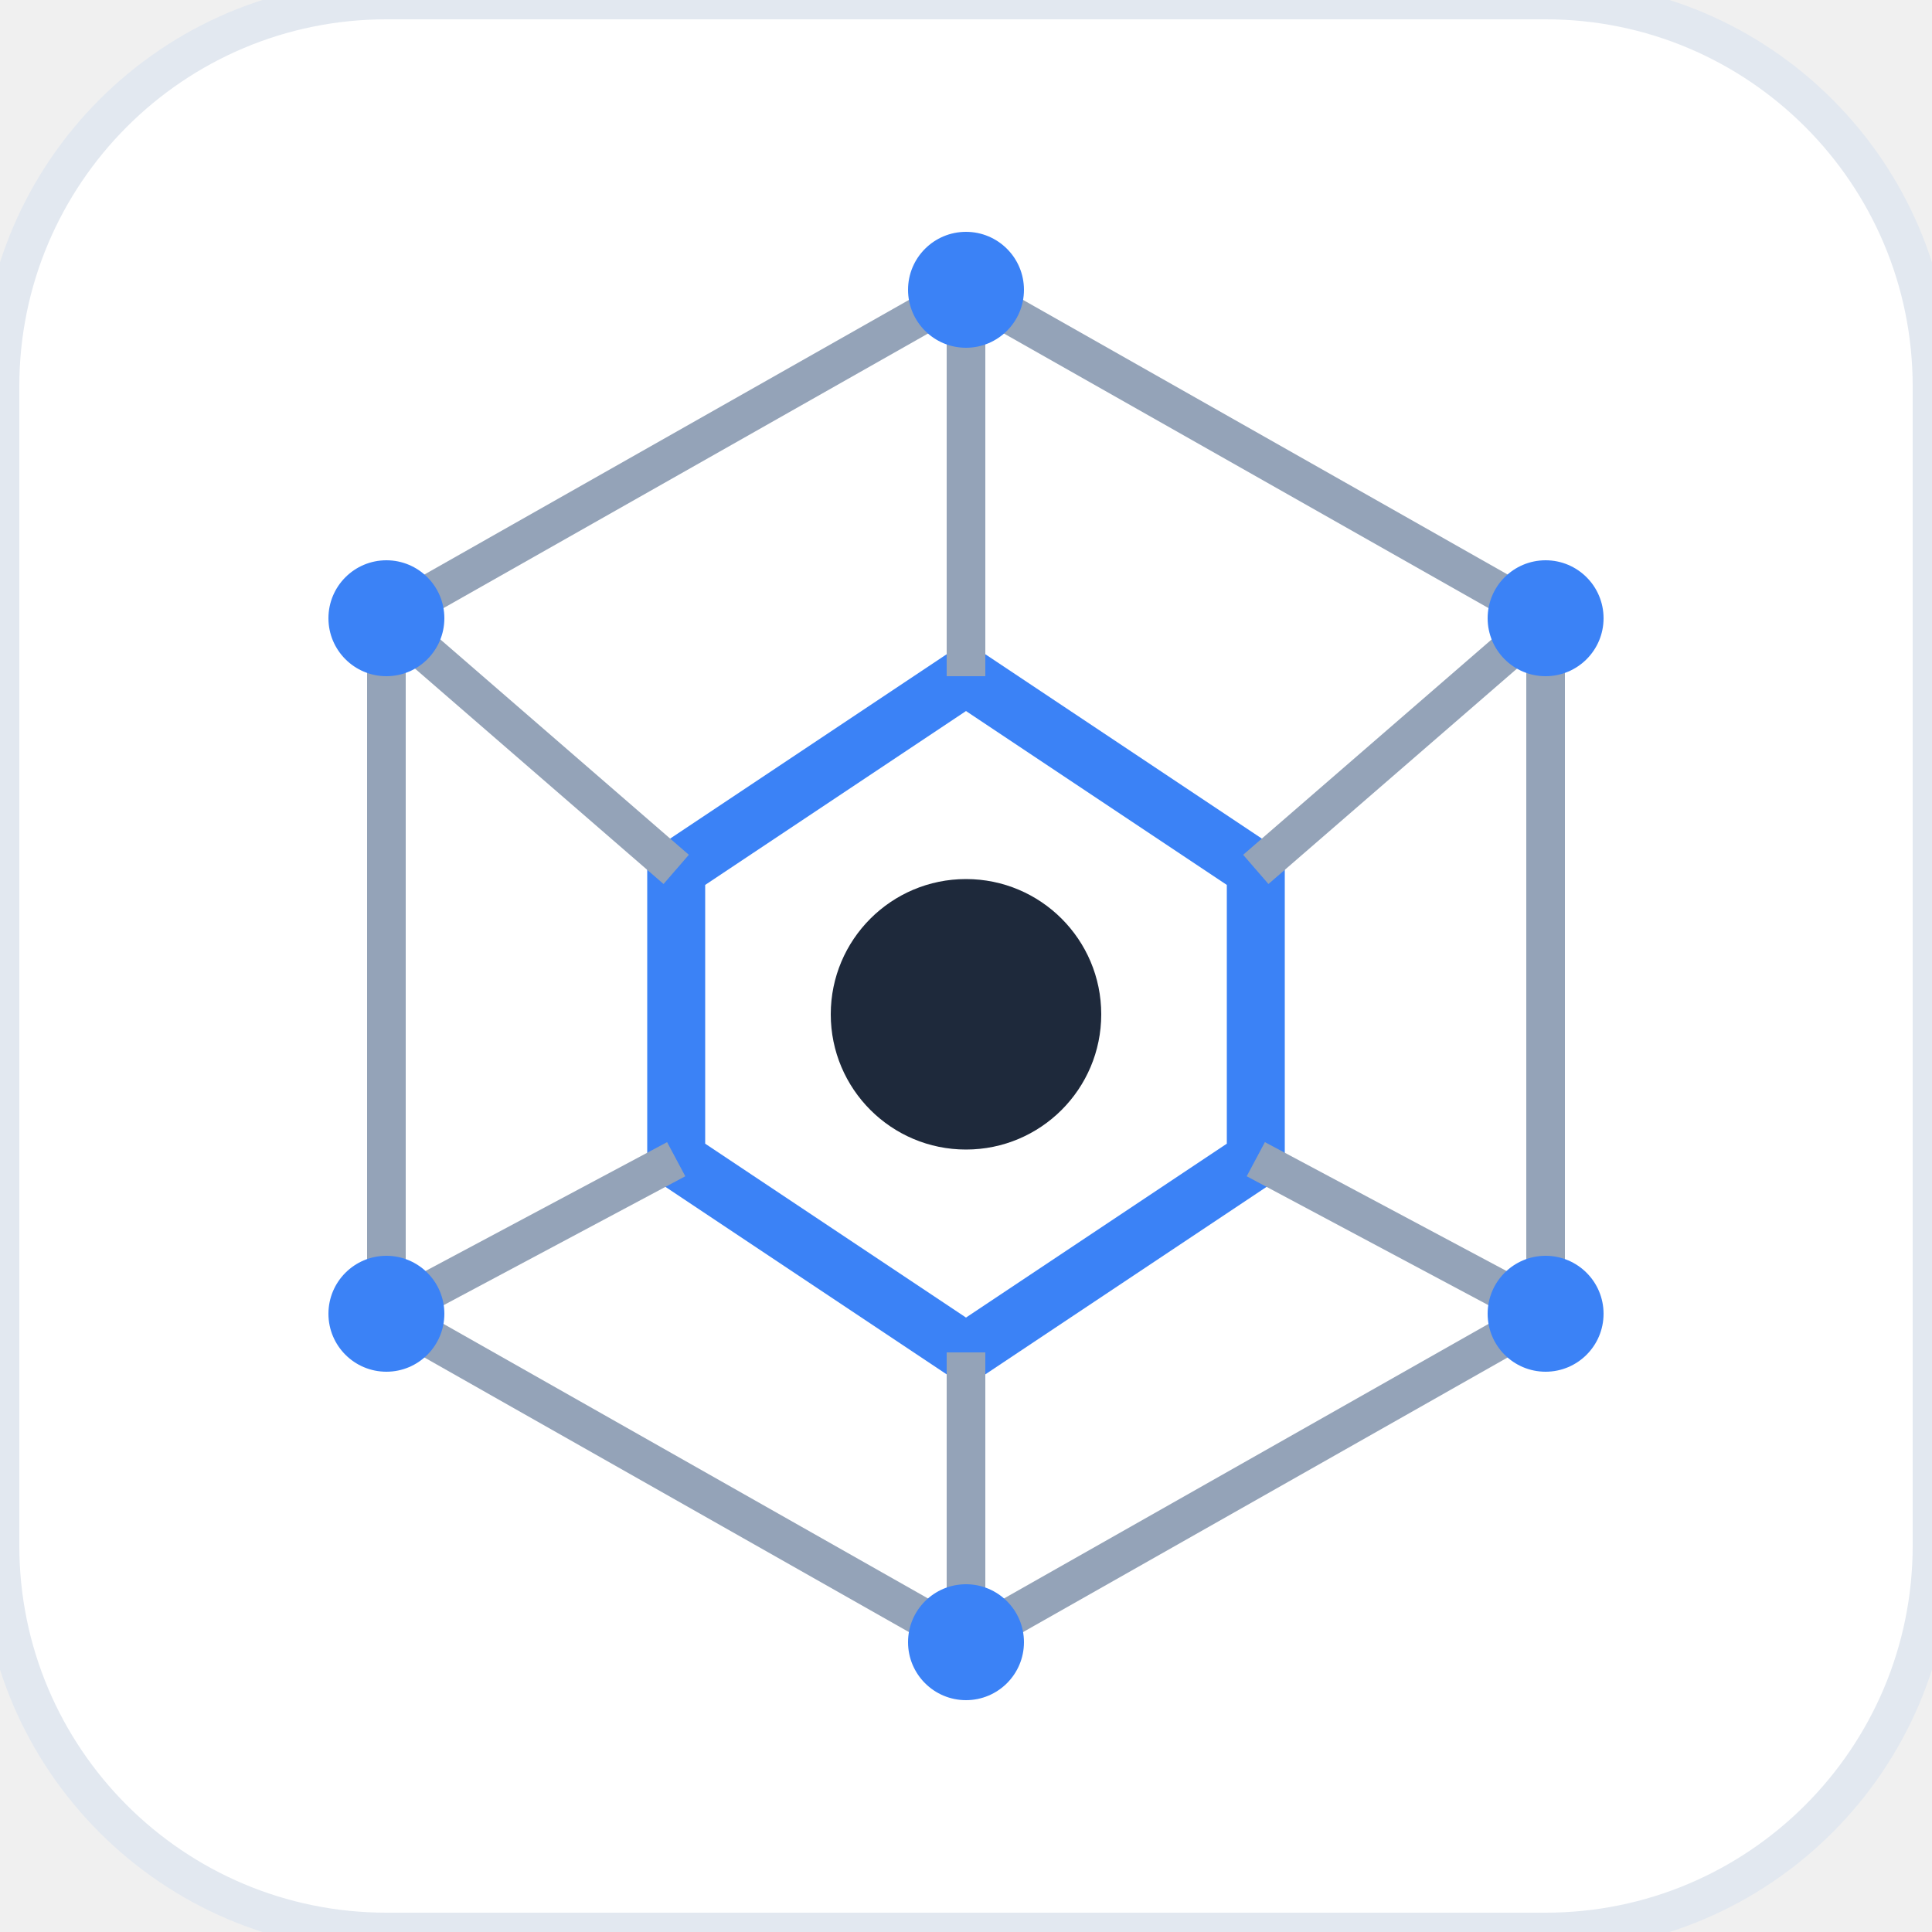
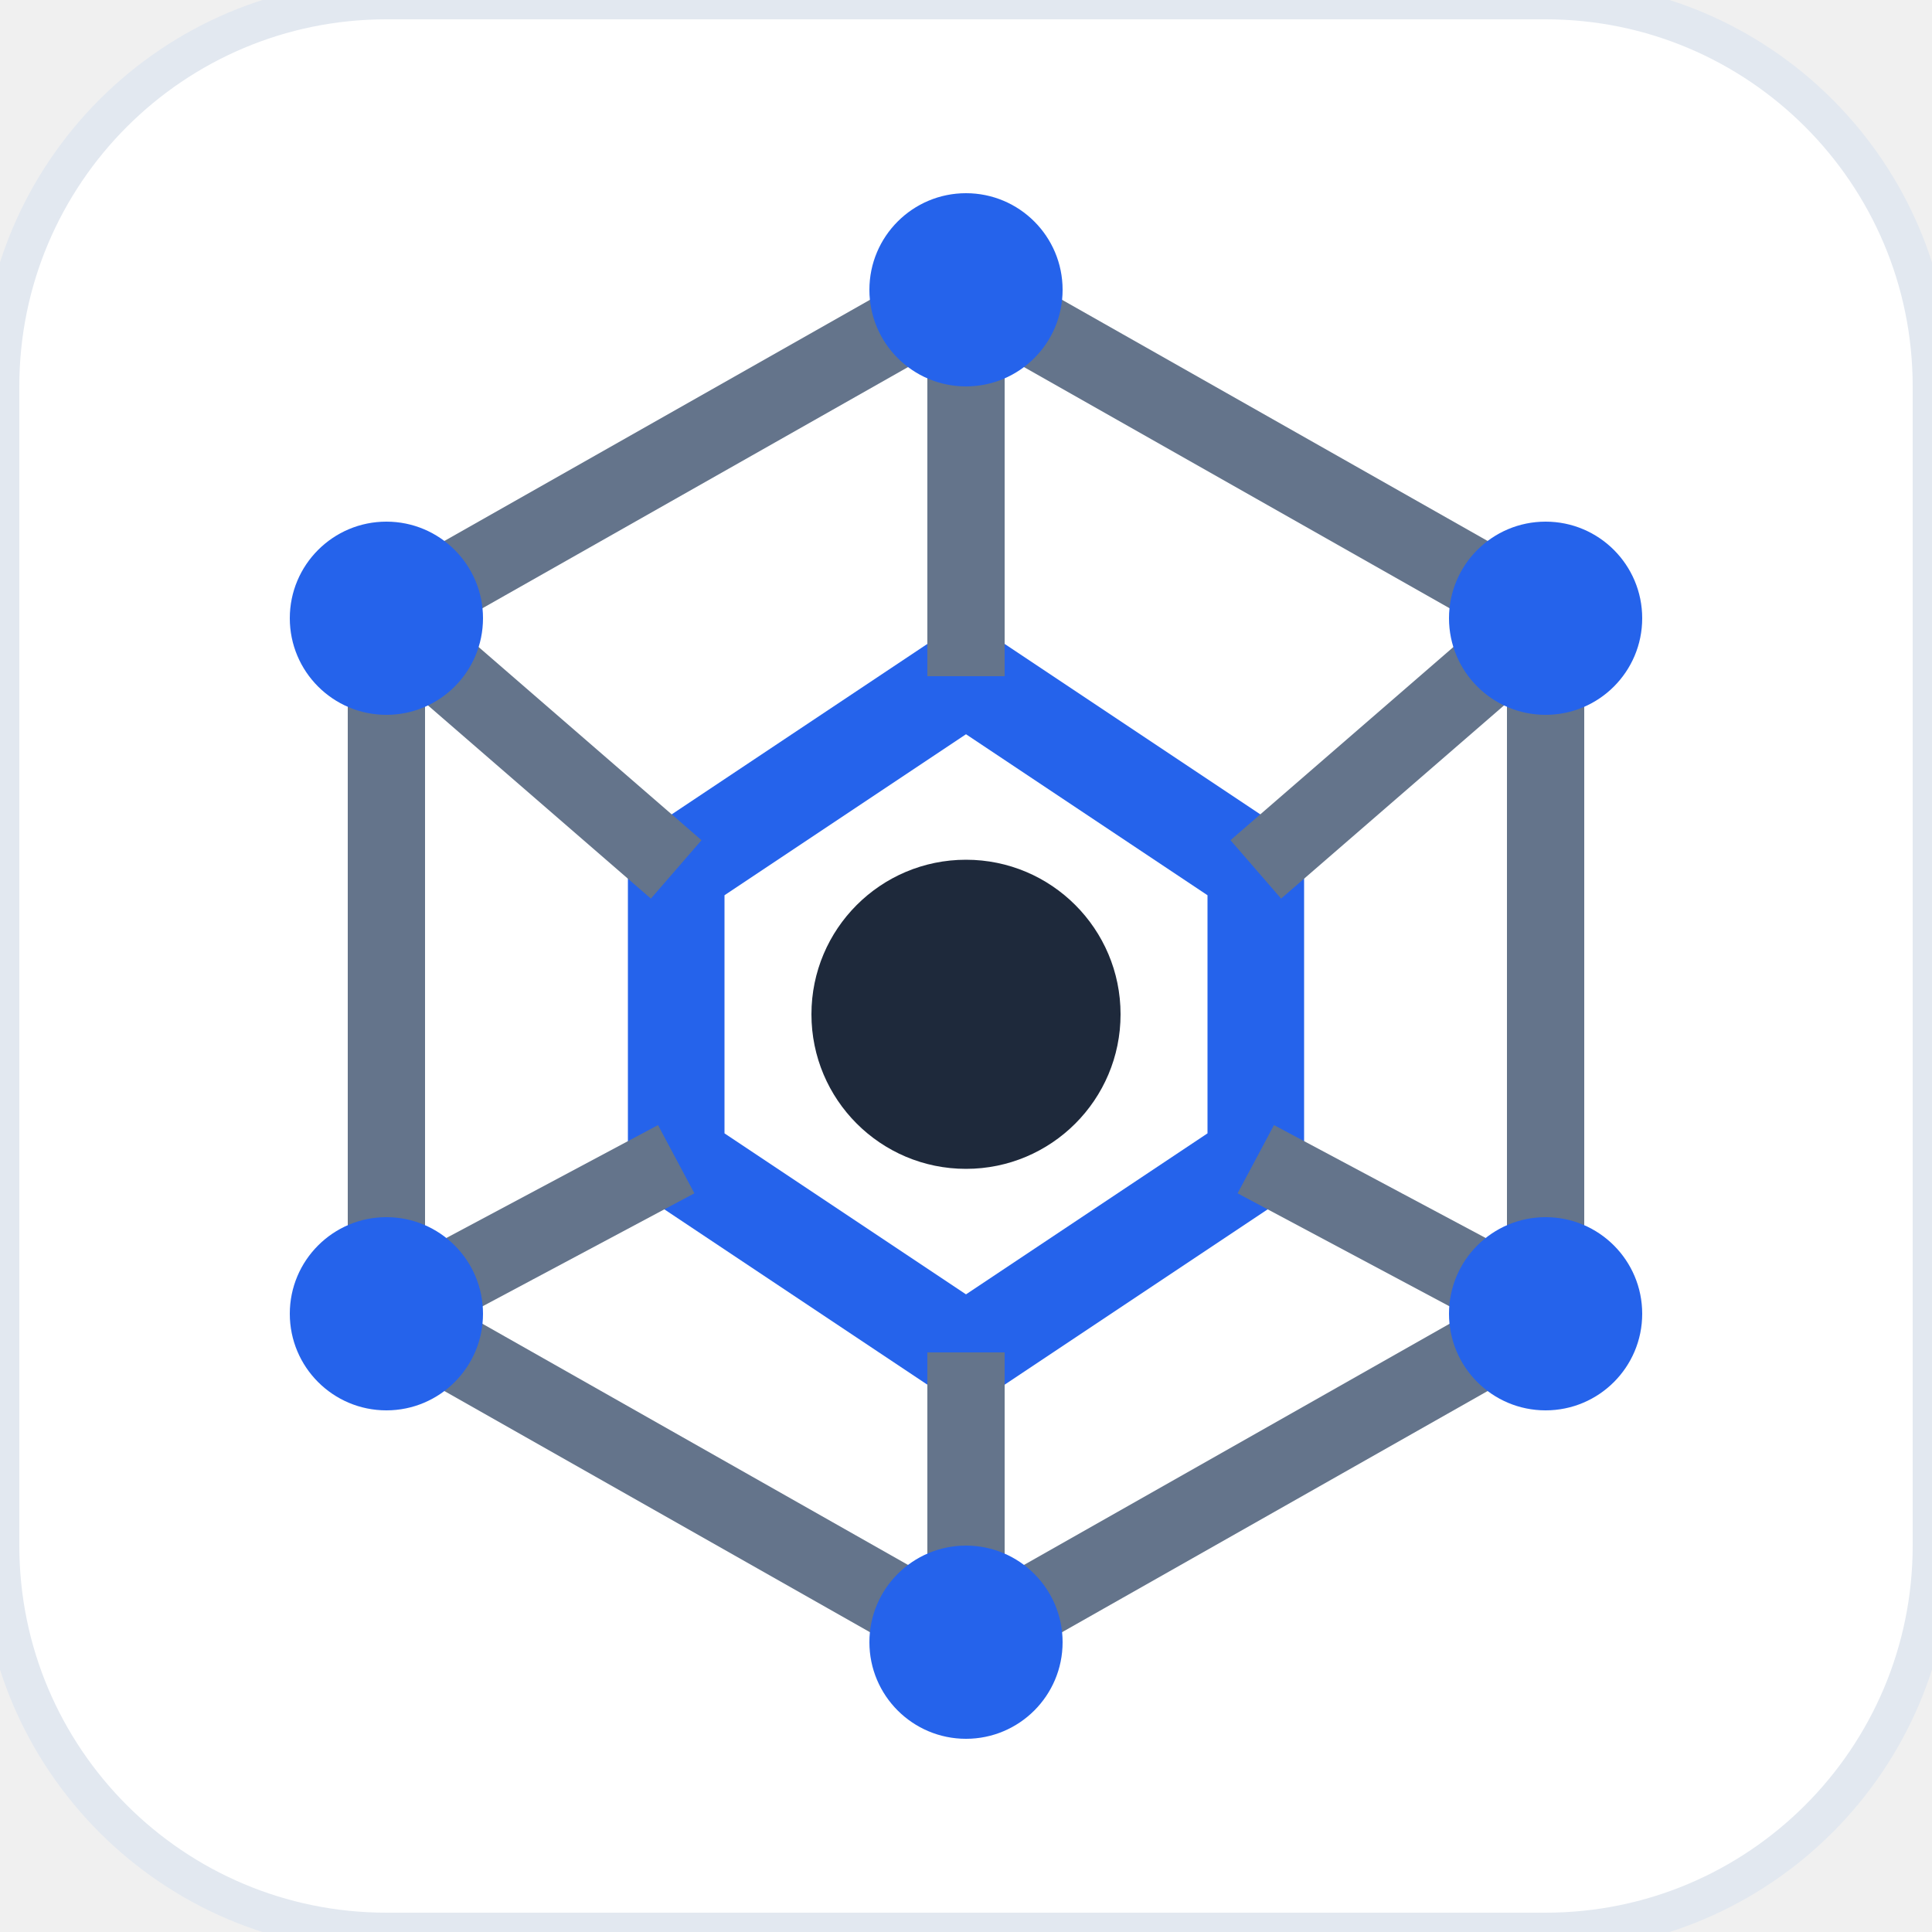
<svg xmlns="http://www.w3.org/2000/svg" viewBox="0 0 100 100" width="200" height="200">
  <rect width="100" height="100" rx="20" fill="#ffffff" stroke="#e2e8f0" stroke-width="2" />
-   <polygon points="50,15 80,32 80,68 50,85 20,68 20,32" fill="none" stroke="#94a3b8" stroke-width="2" />
-   <polygon points="50,35 65,45 65,60 50,70 35,60 35,45" fill="none" stroke="#3b82f6" stroke-width="3" />
-   <path d="M 50 15 L 50 35" stroke="#94a3b8" stroke-width="2" />
-   <path d="M 80 32 L 65 45" stroke="#94a3b8" stroke-width="2" />
-   <path d="M 80 68 L 65 60" stroke="#94a3b8" stroke-width="2" />
-   <path d="M 50 85 L 50 70" stroke="#94a3b8" stroke-width="2" />
-   <path d="M 20 68 L 35 60" stroke="#94a3b8" stroke-width="2" />
-   <path d="M 20 32 L 35 45" stroke="#94a3b8" stroke-width="2" />
-   <circle cx="50" cy="52.5" r="7" fill="#1e293b" />
-   <circle cx="50" cy="15" r="3" fill="#3b82f6" />
-   <circle cx="80" cy="32" r="3" fill="#3b82f6" />
-   <circle cx="80" cy="68" r="3" fill="#3b82f6" />
-   <circle cx="50" cy="85" r="3" fill="#3b82f6" />
-   <circle cx="20" cy="68" r="3" fill="#3b82f6" />
-   <circle cx="20" cy="32" r="3" fill="#3b82f6" />
+   <polygon points="50,15 80,32 80,68 50,85 20,68 20,32" fill="none" stroke="#64748b" stroke-width="4" />
+   <polygon points="50,35 65,45 65,60 50,70 35,60 35,45" fill="none" stroke="#2563eb" stroke-width="5" />
+   <path d="M 50 15 L 50 35" stroke="#64748b" stroke-width="4" />
+   <path d="M 80 32 L 65 45" stroke="#64748b" stroke-width="4" />
+   <path d="M 80 68 L 65 60" stroke="#64748b" stroke-width="4" />
+   <path d="M 50 85 L 50 70" stroke="#64748b" stroke-width="4" />
+   <path d="M 20 68 L 35 60" stroke="#64748b" stroke-width="4" />
+   <path d="M 20 32 L 35 45" stroke="#64748b" stroke-width="4" />
+   <circle cx="50" cy="52.5" r="8" fill="#1e293b" />
+   <circle cx="50" cy="15" r="5" fill="#2563eb" />
+   <circle cx="80" cy="32" r="5" fill="#2563eb" />
+   <circle cx="80" cy="68" r="5" fill="#2563eb" />
+   <circle cx="50" cy="85" r="5" fill="#2563eb" />
+   <circle cx="20" cy="68" r="5" fill="#2563eb" />
+   <circle cx="20" cy="32" r="5" fill="#2563eb" />
</svg>
